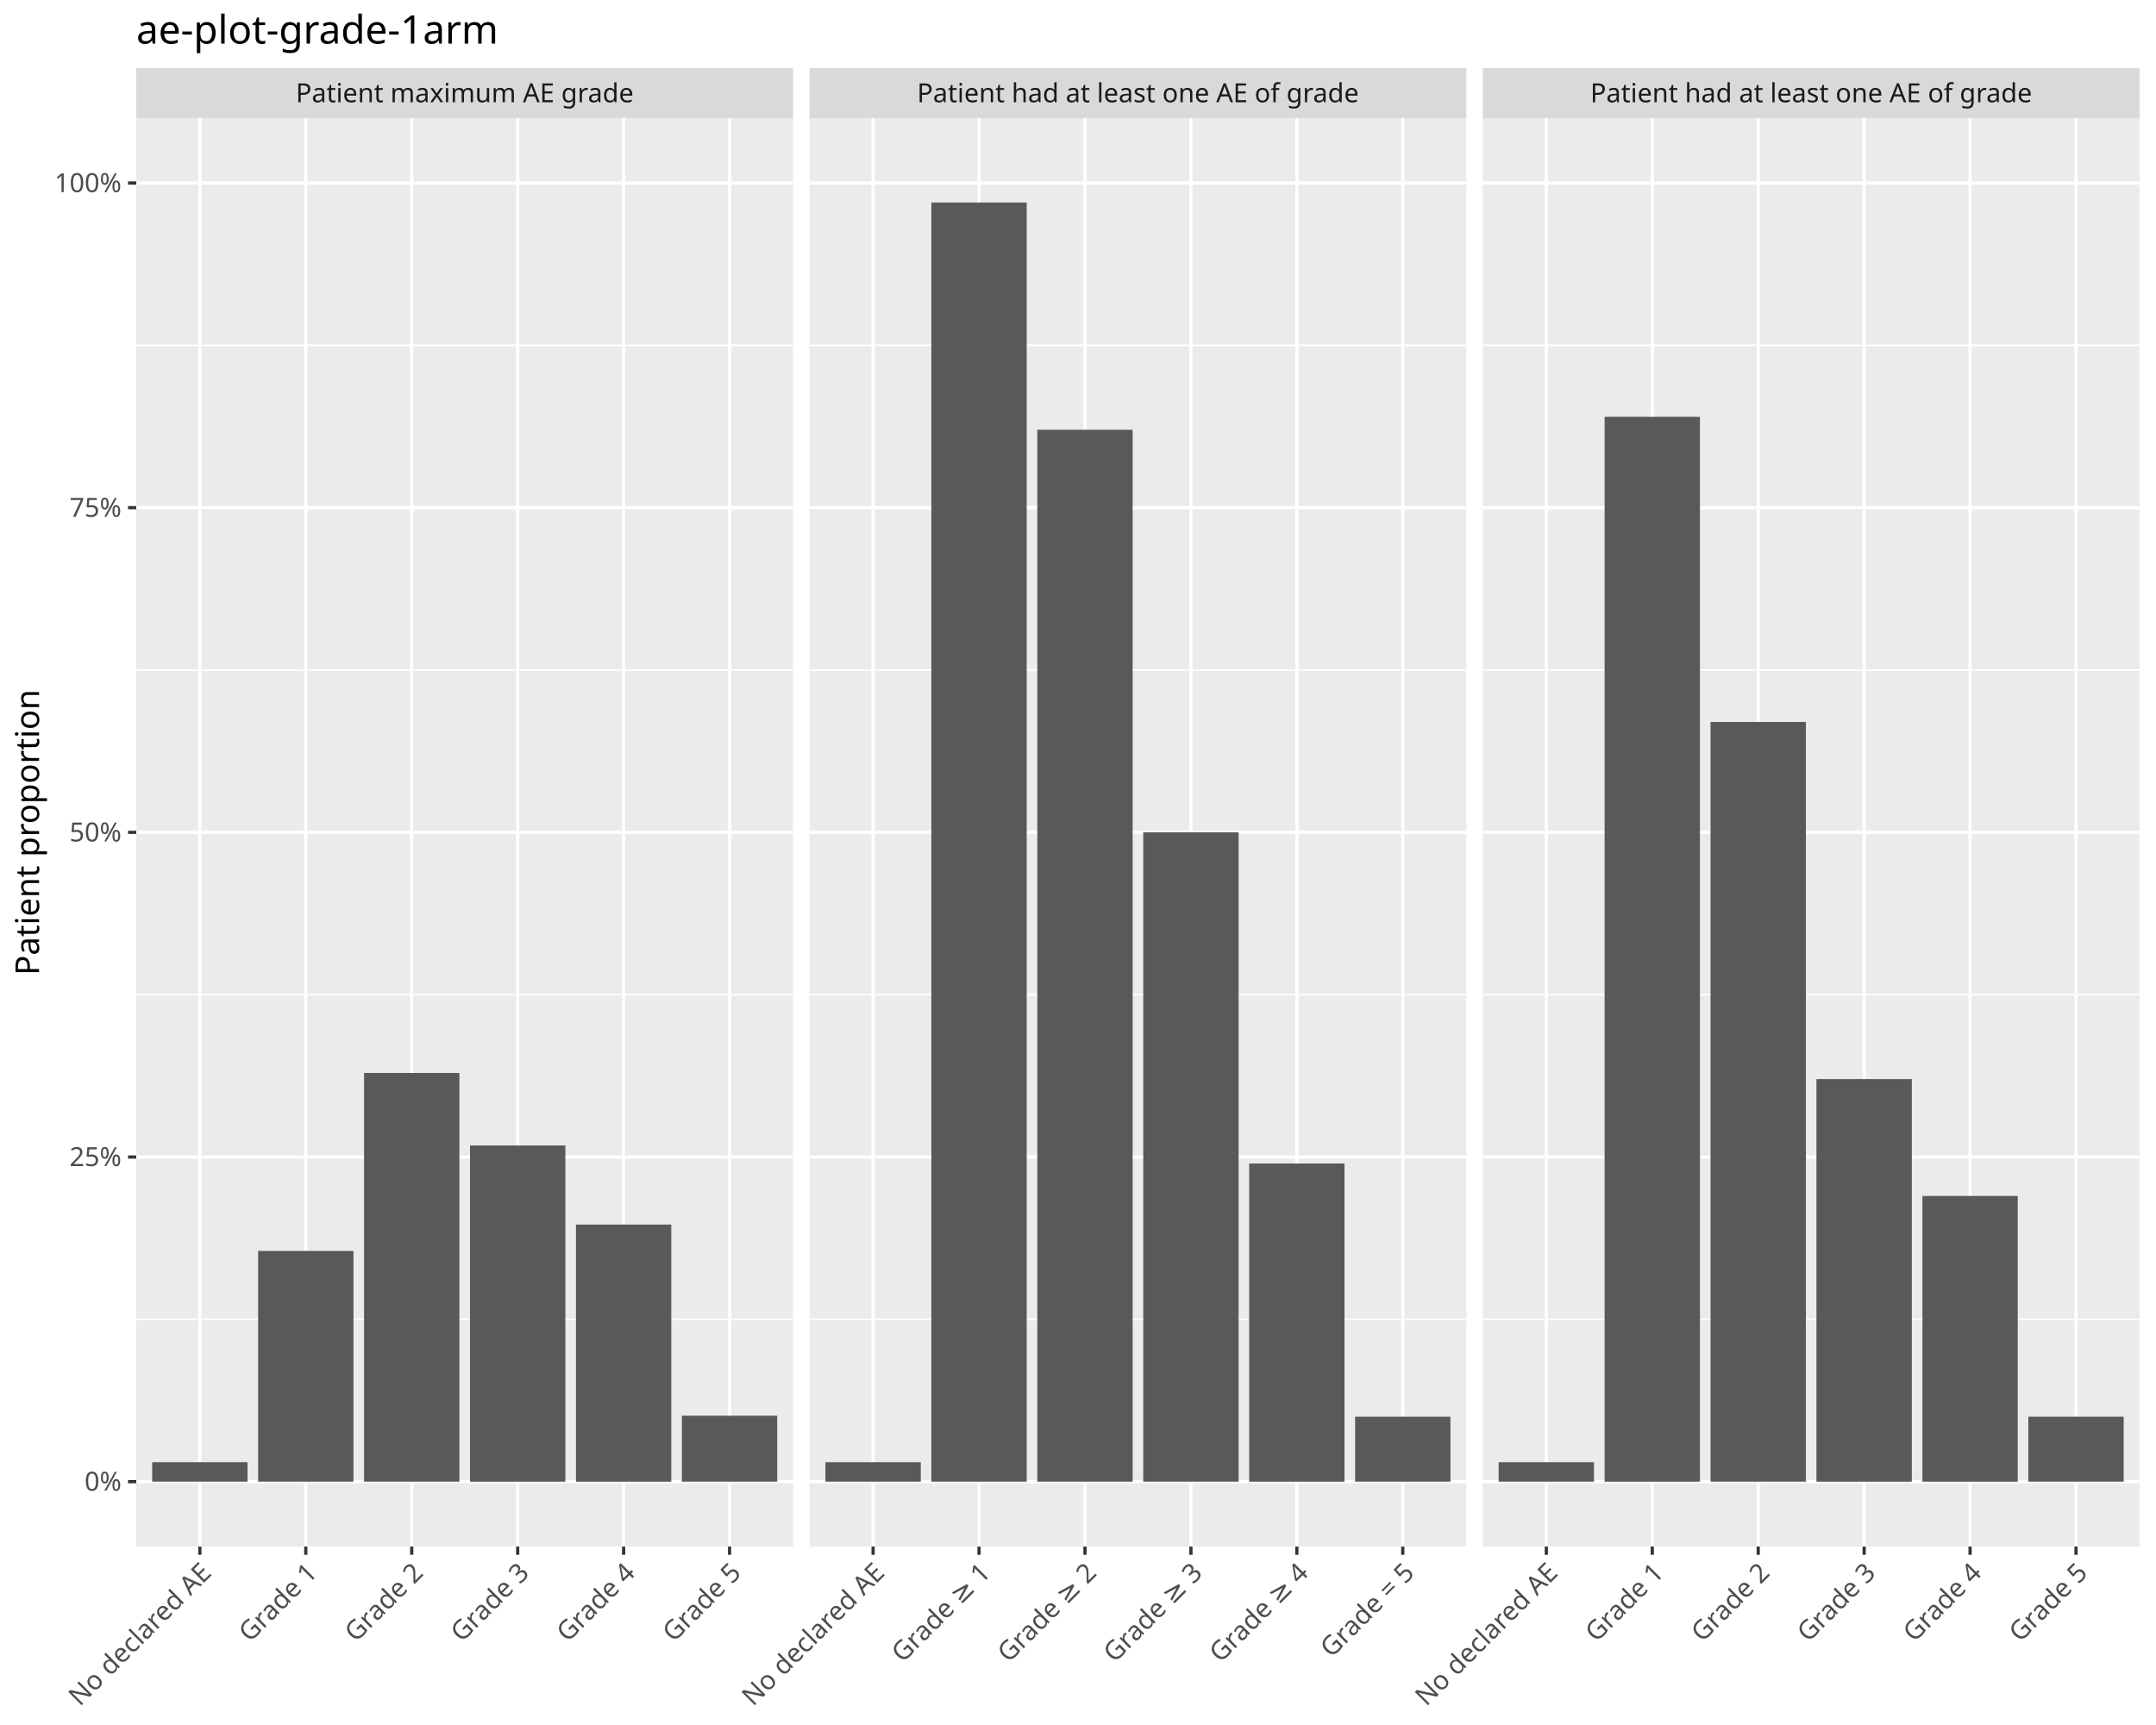
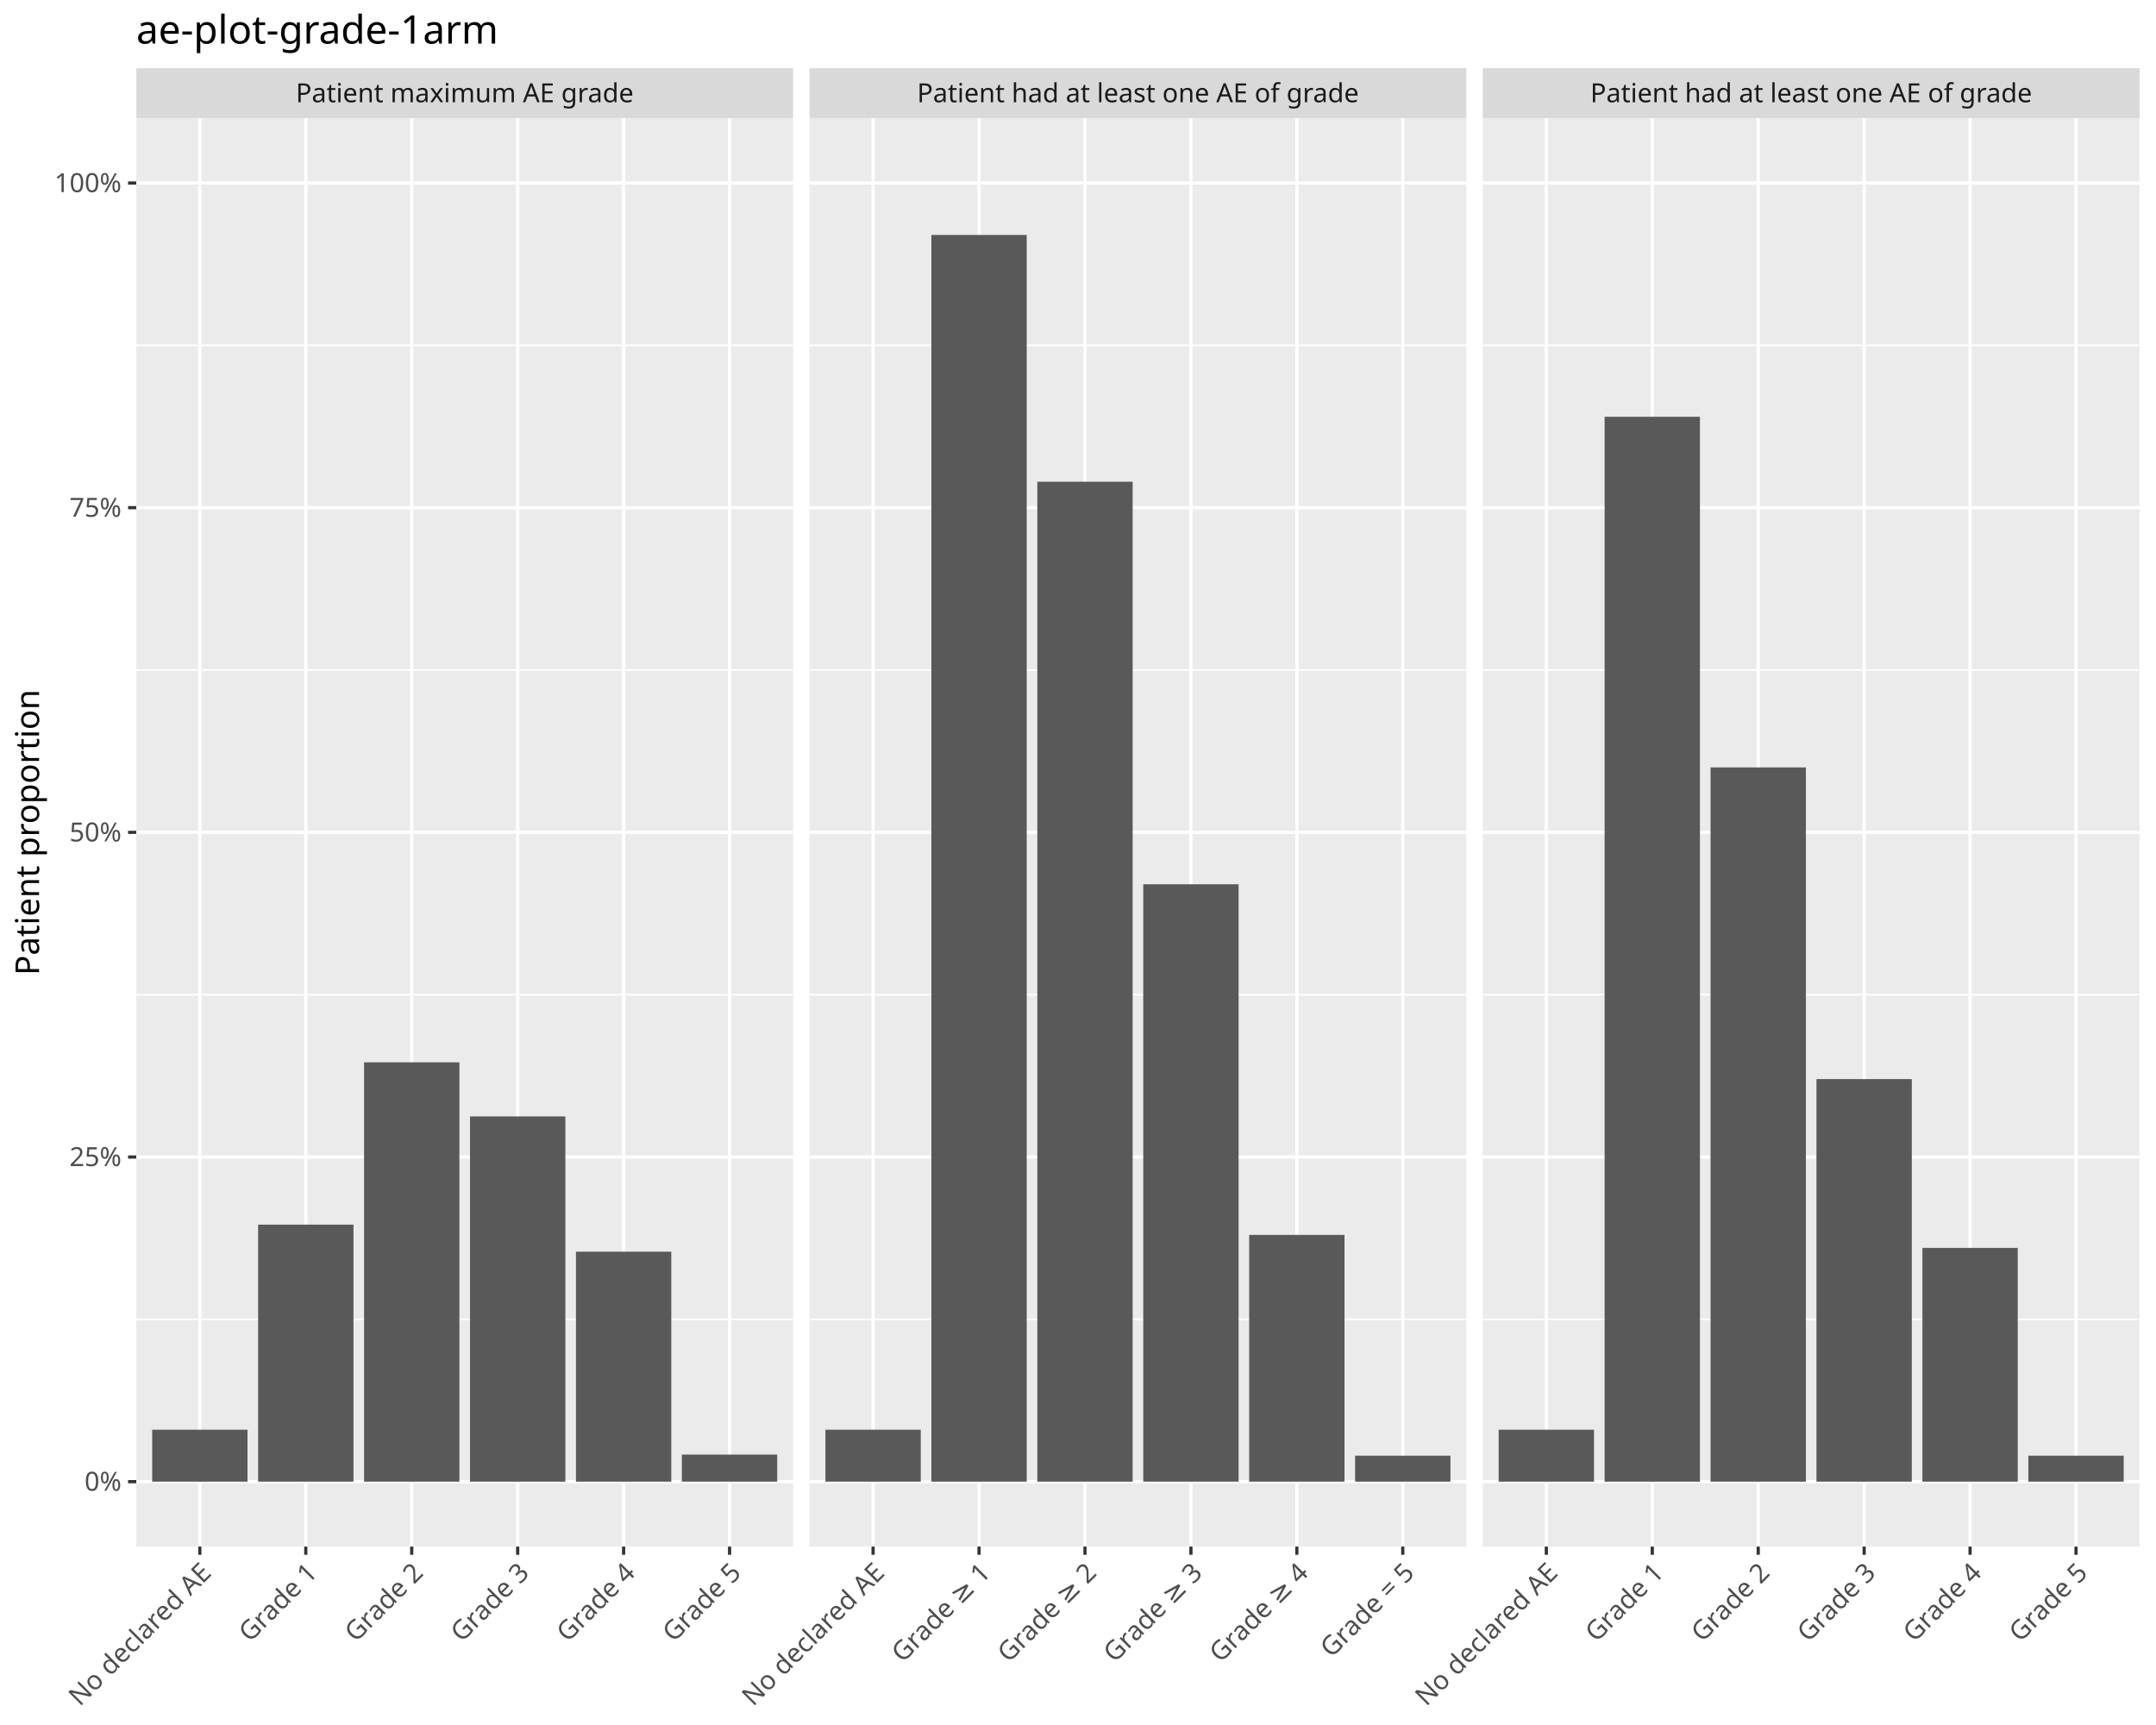
<svg xmlns="http://www.w3.org/2000/svg" class="svglite" data-engine-version="2.0" width="720.00pt" height="576.00pt" viewBox="0 0 720.00 576.00">
  <defs>
    <style type="text/css">
    .svglite line, .svglite polyline, .svglite polygon, .svglite path, .svglite rect, .svglite circle {
      fill: none;
      stroke: #000000;
      stroke-linecap: round;
      stroke-linejoin: round;
      stroke-miterlimit: 10.00;
    }
  </style>
  </defs>
  <rect width="100%" height="100%" style="stroke: none; fill: #FFFFFF;" />
  <defs>
    <clipPath id="cpMC4wMHw3MjAuMDB8MC4wMHw1NzYuMDA=">
      <rect x="0.00" y="0.00" width="720.00" height="576.00" />
    </clipPath>
  </defs>
  <g clip-path="url(#cpMC4wMHw3MjAuMDB8MC4wMHw1NzYuMDA=)">
    <rect x="0" y="0.00" width="720.00" height="576.00" style="stroke-width: 1.07; stroke: #FFFFFF; fill: #FFFFFF;" />
  </g>
  <defs>
    <clipPath id="cpNDUuNTF8MjY0Ljg2fDM5LjQzfDUxNi40Mw==">
      <rect x="45.51" y="39.43" width="219.35" height="476.99" />
    </clipPath>
  </defs>
  <g clip-path="url(#cpNDUuNTF8MjY0Ljg2fDM5LjQzfDUxNi40Mw==)">
    <rect x="45.51" y="39.43" width="219.35" height="476.99" style="stroke-width: 1.07; stroke: none; fill: #EBEBEB;" />
    <polyline points="45.51,440.54 264.86,440.54 " style="stroke-width: 0.53; stroke: #FFFFFF; stroke-linecap: butt;" />
    <polyline points="45.51,332.13 264.86,332.13 " style="stroke-width: 0.53; stroke: #FFFFFF; stroke-linecap: butt;" />
    <polyline points="45.51,223.73 264.86,223.73 " style="stroke-width: 0.53; stroke: #FFFFFF; stroke-linecap: butt;" />
    <polyline points="45.51,115.32 264.86,115.32 " style="stroke-width: 0.53; stroke: #FFFFFF; stroke-linecap: butt;" />
    <polyline points="45.51,494.74 264.86,494.74 " style="stroke-width: 1.07; stroke: #FFFFFF; stroke-linecap: butt;" />
    <polyline points="45.51,386.34 264.86,386.34 " style="stroke-width: 1.07; stroke: #FFFFFF; stroke-linecap: butt;" />
    <polyline points="45.51,277.93 264.86,277.93 " style="stroke-width: 1.07; stroke: #FFFFFF; stroke-linecap: butt;" />
    <polyline points="45.51,169.52 264.86,169.52 " style="stroke-width: 1.07; stroke: #FFFFFF; stroke-linecap: butt;" />
    <polyline points="45.51,61.12 264.86,61.12 " style="stroke-width: 1.07; stroke: #FFFFFF; stroke-linecap: butt;" />
    <polyline points="66.74,516.43 66.74,39.43 " style="stroke-width: 1.07; stroke: #FFFFFF; stroke-linecap: butt;" />
    <polyline points="102.12,516.43 102.12,39.43 " style="stroke-width: 1.07; stroke: #FFFFFF; stroke-linecap: butt;" />
    <polyline points="137.50,516.43 137.50,39.43 " style="stroke-width: 1.07; stroke: #FFFFFF; stroke-linecap: butt;" />
    <polyline points="172.88,516.43 172.88,39.43 " style="stroke-width: 1.07; stroke: #FFFFFF; stroke-linecap: butt;" />
    <polyline points="208.26,516.43 208.26,39.43 " style="stroke-width: 1.07; stroke: #FFFFFF; stroke-linecap: butt;" />
    <polyline points="243.64,516.43 243.64,39.43 " style="stroke-width: 1.07; stroke: #FFFFFF; stroke-linecap: butt;" />
-     <rect x="50.82" y="488.24" width="31.84" height="6.50" style="stroke-width: 1.07; stroke: none; stroke-linecap: butt; stroke-linejoin: miter; fill: #595959;" />
-     <rect x="86.20" y="417.70" width="31.84" height="77.04" style="stroke-width: 1.07; stroke: none; stroke-linecap: butt; stroke-linejoin: miter; fill: #595959;" />
-     <rect x="121.58" y="358.27" width="31.84" height="136.47" style="stroke-width: 1.07; stroke: none; stroke-linecap: butt; stroke-linejoin: miter; fill: #595959;" />
-     <rect x="156.96" y="382.49" width="31.84" height="112.26" style="stroke-width: 1.07; stroke: none; stroke-linecap: butt; stroke-linejoin: miter; fill: #595959;" />
-     <rect x="192.34" y="408.90" width="31.84" height="85.85" style="stroke-width: 1.07; stroke: none; stroke-linecap: butt; stroke-linejoin: miter; fill: #595959;" />
-     <rect x="227.71" y="472.73" width="31.84" height="22.01" style="stroke-width: 1.07; stroke: none; stroke-linecap: butt; stroke-linejoin: miter; fill: #595959;" />
+     <rect x="50.82" y="477.40" width="31.84" height="17.35" style="stroke-width: 1.07; stroke: none; stroke-linecap: butt; stroke-linejoin: miter; fill: #595959;" />
+     <rect x="86.20" y="408.92" width="31.84" height="85.82" style="stroke-width: 1.07; stroke: none; stroke-linecap: butt; stroke-linejoin: miter; fill: #595959;" />
+     <rect x="121.58" y="354.72" width="31.84" height="140.03" style="stroke-width: 1.07; stroke: none; stroke-linecap: butt; stroke-linejoin: miter; fill: #595959;" />
+     <rect x="156.96" y="372.79" width="31.84" height="121.96" style="stroke-width: 1.07; stroke: none; stroke-linecap: butt; stroke-linejoin: miter; fill: #595959;" />
+     <rect x="192.34" y="417.96" width="31.84" height="76.79" style="stroke-width: 1.07; stroke: none; stroke-linecap: butt; stroke-linejoin: miter; fill: #595959;" />
+     <rect x="227.71" y="485.71" width="31.84" height="9.03" style="stroke-width: 1.07; stroke: none; stroke-linecap: butt; stroke-linejoin: miter; fill: #595959;" />
  </g>
  <g clip-path="url(#cpMC4wMHw3MjAuMDB8MC4wMHw1NzYuMDA=)">
</g>
  <defs>
    <clipPath id="cpMjcwLjM0fDQ4OS42OXwzOS40M3w1MTYuNDM=">
      <rect x="270.34" y="39.43" width="219.35" height="476.99" />
    </clipPath>
  </defs>
  <g clip-path="url(#cpMjcwLjM0fDQ4OS42OXwzOS40M3w1MTYuNDM=)">
    <rect x="270.34" y="39.43" width="219.35" height="476.99" style="stroke-width: 1.07; stroke: none; fill: #EBEBEB;" />
    <polyline points="270.34,440.54 489.69,440.54 " style="stroke-width: 0.53; stroke: #FFFFFF; stroke-linecap: butt;" />
    <polyline points="270.34,332.13 489.69,332.13 " style="stroke-width: 0.53; stroke: #FFFFFF; stroke-linecap: butt;" />
    <polyline points="270.34,223.73 489.69,223.73 " style="stroke-width: 0.53; stroke: #FFFFFF; stroke-linecap: butt;" />
    <polyline points="270.34,115.32 489.69,115.32 " style="stroke-width: 0.53; stroke: #FFFFFF; stroke-linecap: butt;" />
    <polyline points="270.34,494.74 489.69,494.74 " style="stroke-width: 1.07; stroke: #FFFFFF; stroke-linecap: butt;" />
    <polyline points="270.34,386.34 489.69,386.34 " style="stroke-width: 1.07; stroke: #FFFFFF; stroke-linecap: butt;" />
    <polyline points="270.34,277.93 489.69,277.93 " style="stroke-width: 1.07; stroke: #FFFFFF; stroke-linecap: butt;" />
    <polyline points="270.34,169.52 489.69,169.52 " style="stroke-width: 1.07; stroke: #FFFFFF; stroke-linecap: butt;" />
    <polyline points="270.34,61.12 489.69,61.12 " style="stroke-width: 1.07; stroke: #FFFFFF; stroke-linecap: butt;" />
    <polyline points="291.57,516.43 291.57,39.43 " style="stroke-width: 1.07; stroke: #FFFFFF; stroke-linecap: butt;" />
    <polyline points="326.95,516.43 326.95,39.43 " style="stroke-width: 1.07; stroke: #FFFFFF; stroke-linecap: butt;" />
    <polyline points="362.33,516.43 362.33,39.43 " style="stroke-width: 1.07; stroke: #FFFFFF; stroke-linecap: butt;" />
    <polyline points="397.71,516.43 397.71,39.43 " style="stroke-width: 1.07; stroke: #FFFFFF; stroke-linecap: butt;" />
    <polyline points="433.09,516.43 433.09,39.43 " style="stroke-width: 1.07; stroke: #FFFFFF; stroke-linecap: butt;" />
    <polyline points="468.46,516.43 468.46,39.43 " style="stroke-width: 1.07; stroke: #FFFFFF; stroke-linecap: butt;" />
-     <rect x="275.65" y="488.24" width="31.84" height="6.50" style="stroke-width: 1.07; stroke: none; stroke-linecap: butt; stroke-linejoin: miter; fill: #595959;" />
-     <rect x="311.03" y="67.62" width="31.84" height="427.12" style="stroke-width: 1.07; stroke: none; stroke-linecap: butt; stroke-linejoin: miter; fill: #595959;" />
-     <rect x="346.41" y="143.50" width="31.84" height="351.24" style="stroke-width: 1.07; stroke: none; stroke-linecap: butt; stroke-linejoin: miter; fill: #595959;" />
-     <rect x="381.79" y="277.93" width="31.84" height="216.81" style="stroke-width: 1.07; stroke: none; stroke-linecap: butt; stroke-linejoin: miter; fill: #595959;" />
-     <rect x="417.16" y="388.51" width="31.84" height="106.24" style="stroke-width: 1.07; stroke: none; stroke-linecap: butt; stroke-linejoin: miter; fill: #595959;" />
-     <rect x="452.54" y="473.06" width="31.84" height="21.68" style="stroke-width: 1.07; stroke: none; stroke-linecap: butt; stroke-linejoin: miter; fill: #595959;" />
+     <rect x="275.65" y="477.40" width="31.84" height="17.35" style="stroke-width: 1.07; stroke: none; stroke-linecap: butt; stroke-linejoin: miter; fill: #595959;" />
+     <rect x="311.03" y="78.46" width="31.84" height="416.28" style="stroke-width: 1.07; stroke: none; stroke-linecap: butt; stroke-linejoin: miter; fill: #595959;" />
+     <rect x="346.41" y="160.85" width="31.84" height="333.89" style="stroke-width: 1.07; stroke: none; stroke-linecap: butt; stroke-linejoin: miter; fill: #595959;" />
+     <rect x="381.79" y="295.27" width="31.84" height="199.47" style="stroke-width: 1.07; stroke: none; stroke-linecap: butt; stroke-linejoin: miter; fill: #595959;" />
+     <rect x="417.16" y="412.35" width="31.84" height="82.39" style="stroke-width: 1.07; stroke: none; stroke-linecap: butt; stroke-linejoin: miter; fill: #595959;" />
+     <rect x="452.54" y="486.07" width="31.84" height="8.67" style="stroke-width: 1.07; stroke: none; stroke-linecap: butt; stroke-linejoin: miter; fill: #595959;" />
  </g>
  <g clip-path="url(#cpMC4wMHw3MjAuMDB8MC4wMHw1NzYuMDA=)">
</g>
  <defs>
    <clipPath id="cpNDk1LjE3fDcxNC41MnwzOS40M3w1MTYuNDM=">
      <rect x="495.17" y="39.43" width="219.35" height="476.99" />
    </clipPath>
  </defs>
  <g clip-path="url(#cpNDk1LjE3fDcxNC41MnwzOS40M3w1MTYuNDM=)">
    <rect x="495.17" y="39.43" width="219.35" height="476.99" style="stroke-width: 1.07; stroke: none; fill: #EBEBEB;" />
    <polyline points="495.17,440.54 714.52,440.54 " style="stroke-width: 0.53; stroke: #FFFFFF; stroke-linecap: butt;" />
    <polyline points="495.17,332.13 714.52,332.13 " style="stroke-width: 0.53; stroke: #FFFFFF; stroke-linecap: butt;" />
    <polyline points="495.17,223.73 714.52,223.73 " style="stroke-width: 0.53; stroke: #FFFFFF; stroke-linecap: butt;" />
    <polyline points="495.17,115.32 714.52,115.32 " style="stroke-width: 0.53; stroke: #FFFFFF; stroke-linecap: butt;" />
    <polyline points="495.17,494.74 714.52,494.74 " style="stroke-width: 1.07; stroke: #FFFFFF; stroke-linecap: butt;" />
    <polyline points="495.17,386.34 714.52,386.34 " style="stroke-width: 1.07; stroke: #FFFFFF; stroke-linecap: butt;" />
    <polyline points="495.17,277.93 714.52,277.93 " style="stroke-width: 1.07; stroke: #FFFFFF; stroke-linecap: butt;" />
    <polyline points="495.17,169.52 714.52,169.52 " style="stroke-width: 1.07; stroke: #FFFFFF; stroke-linecap: butt;" />
    <polyline points="495.17,61.12 714.52,61.12 " style="stroke-width: 1.07; stroke: #FFFFFF; stroke-linecap: butt;" />
    <polyline points="516.40,516.43 516.40,39.43 " style="stroke-width: 1.07; stroke: #FFFFFF; stroke-linecap: butt;" />
    <polyline points="551.78,516.43 551.78,39.43 " style="stroke-width: 1.07; stroke: #FFFFFF; stroke-linecap: butt;" />
    <polyline points="587.16,516.43 587.16,39.43 " style="stroke-width: 1.07; stroke: #FFFFFF; stroke-linecap: butt;" />
    <polyline points="622.54,516.43 622.54,39.43 " style="stroke-width: 1.07; stroke: #FFFFFF; stroke-linecap: butt;" />
    <polyline points="657.91,516.43 657.91,39.43 " style="stroke-width: 1.07; stroke: #FFFFFF; stroke-linecap: butt;" />
    <polyline points="693.29,516.43 693.29,39.43 " style="stroke-width: 1.07; stroke: #FFFFFF; stroke-linecap: butt;" />
-     <rect x="500.48" y="488.24" width="31.84" height="6.50" style="stroke-width: 1.07; stroke: none; stroke-linecap: butt; stroke-linejoin: miter; fill: #595959;" />
+     <rect x="500.48" y="477.40" width="31.84" height="17.35" style="stroke-width: 1.07; stroke: none; stroke-linecap: butt; stroke-linejoin: miter; fill: #595959;" />
    <rect x="535.86" y="139.17" width="31.84" height="355.58" style="stroke-width: 1.07; stroke: none; stroke-linecap: butt; stroke-linejoin: miter; fill: #595959;" />
-     <rect x="571.24" y="241.07" width="31.84" height="253.67" style="stroke-width: 1.07; stroke: none; stroke-linecap: butt; stroke-linejoin: miter; fill: #595959;" />
+     <rect x="571.24" y="256.25" width="31.84" height="238.50" style="stroke-width: 1.07; stroke: none; stroke-linecap: butt; stroke-linejoin: miter; fill: #595959;" />
    <rect x="606.61" y="360.32" width="31.84" height="134.43" style="stroke-width: 1.07; stroke: none; stroke-linecap: butt; stroke-linejoin: miter; fill: #595959;" />
-     <rect x="641.99" y="399.35" width="31.84" height="95.40" style="stroke-width: 1.07; stroke: none; stroke-linecap: butt; stroke-linejoin: miter; fill: #595959;" />
-     <rect x="677.37" y="473.06" width="31.84" height="21.68" style="stroke-width: 1.07; stroke: none; stroke-linecap: butt; stroke-linejoin: miter; fill: #595959;" />
+     <rect x="641.99" y="416.69" width="31.84" height="78.05" style="stroke-width: 1.07; stroke: none; stroke-linecap: butt; stroke-linejoin: miter; fill: #595959;" />
+     <rect x="677.37" y="486.07" width="31.84" height="8.67" style="stroke-width: 1.07; stroke: none; stroke-linecap: butt; stroke-linejoin: miter; fill: #595959;" />
  </g>
  <g clip-path="url(#cpMC4wMHw3MjAuMDB8MC4wMHw1NzYuMDA=)">
</g>
  <defs>
    <clipPath id="cpNDUuNTF8MjY0Ljg2fDIyLjc4fDM5LjQz">
      <rect x="45.51" y="22.78" width="219.35" height="16.65" />
    </clipPath>
  </defs>
  <g clip-path="url(#cpNDUuNTF8MjY0Ljg2fDIyLjc4fDM5LjQz)">
    <rect x="45.51" y="22.78" width="219.35" height="16.65" style="stroke-width: 1.07; stroke: none; fill: #D9D9D9;" />
    <text x="155.19" y="34.14" text-anchor="middle" style="font-size: 8.80px; fill: #1A1A1A; font-family: sans;" textLength="107.13px" lengthAdjust="spacingAndGlyphs">Patient maximum AE grade</text>
  </g>
  <g clip-path="url(#cpMC4wMHw3MjAuMDB8MC4wMHw1NzYuMDA=)">
</g>
  <defs>
    <clipPath id="cpMjcwLjM0fDQ4OS42OXwyMi43OHwzOS40Mw==">
      <rect x="270.34" y="22.78" width="219.35" height="16.65" />
    </clipPath>
  </defs>
  <g clip-path="url(#cpMjcwLjM0fDQ4OS42OXwyMi43OHwzOS40Mw==)">
    <rect x="270.34" y="22.78" width="219.35" height="16.65" style="stroke-width: 1.07; stroke: none; fill: #D9D9D9;" />
    <text x="380.02" y="34.14" text-anchor="middle" style="font-size: 8.80px; fill: #1A1A1A; font-family: sans;" textLength="141.40px" lengthAdjust="spacingAndGlyphs">Patient had at least one AE of grade</text>
  </g>
  <g clip-path="url(#cpMC4wMHw3MjAuMDB8MC4wMHw1NzYuMDA=)">
</g>
  <defs>
    <clipPath id="cpNDk1LjE3fDcxNC41MnwyMi43OHwzOS40Mw==">
      <rect x="495.17" y="22.78" width="219.35" height="16.65" />
    </clipPath>
  </defs>
  <g clip-path="url(#cpNDk1LjE3fDcxNC41MnwyMi43OHwzOS40Mw==)">
    <rect x="495.17" y="22.78" width="219.35" height="16.65" style="stroke-width: 1.07; stroke: none; fill: #D9D9D9;" />
    <text x="604.85" y="34.14" text-anchor="middle" style="font-size: 8.80px; fill: #1A1A1A; font-family: sans;" textLength="143.84px" lengthAdjust="spacingAndGlyphs">Patient had at least one AE of grade </text>
  </g>
  <g clip-path="url(#cpMC4wMHw3MjAuMDB8MC4wMHw1NzYuMDA=)">
    <polyline points="66.74,519.17 66.74,516.43 " style="stroke-width: 1.07; stroke: #333333; stroke-linecap: butt;" />
    <polyline points="102.12,519.17 102.12,516.43 " style="stroke-width: 1.07; stroke: #333333; stroke-linecap: butt;" />
    <polyline points="137.50,519.17 137.50,516.43 " style="stroke-width: 1.07; stroke: #333333; stroke-linecap: butt;" />
    <polyline points="172.88,519.17 172.88,516.43 " style="stroke-width: 1.07; stroke: #333333; stroke-linecap: butt;" />
    <polyline points="208.26,519.17 208.26,516.43 " style="stroke-width: 1.07; stroke: #333333; stroke-linecap: butt;" />
    <polyline points="243.64,519.17 243.64,516.43 " style="stroke-width: 1.07; stroke: #333333; stroke-linecap: butt;" />
    <text transform="translate(71.02,525.64) rotate(-45)" text-anchor="end" style="font-size: 8.80px; fill: #4D4D4D; font-family: sans;" textLength="61.64px" lengthAdjust="spacingAndGlyphs">No declared AE</text>
    <text transform="translate(106.40,525.64) rotate(-45)" text-anchor="end" style="font-size: 8.80px; fill: #4D4D4D; font-family: sans;" textLength="31.80px" lengthAdjust="spacingAndGlyphs">Grade 1</text>
    <text transform="translate(141.78,525.64) rotate(-45)" text-anchor="end" style="font-size: 8.80px; fill: #4D4D4D; font-family: sans;" textLength="31.80px" lengthAdjust="spacingAndGlyphs">Grade 2</text>
    <text transform="translate(177.16,525.64) rotate(-45)" text-anchor="end" style="font-size: 8.80px; fill: #4D4D4D; font-family: sans;" textLength="31.80px" lengthAdjust="spacingAndGlyphs">Grade 3</text>
    <text transform="translate(212.54,525.64) rotate(-45)" text-anchor="end" style="font-size: 8.80px; fill: #4D4D4D; font-family: sans;" textLength="31.80px" lengthAdjust="spacingAndGlyphs">Grade 4</text>
    <text transform="translate(247.92,525.64) rotate(-45)" text-anchor="end" style="font-size: 8.80px; fill: #4D4D4D; font-family: sans;" textLength="31.80px" lengthAdjust="spacingAndGlyphs">Grade 5</text>
    <polyline points="291.57,519.17 291.57,516.43 " style="stroke-width: 1.07; stroke: #333333; stroke-linecap: butt;" />
    <polyline points="326.95,519.17 326.95,516.43 " style="stroke-width: 1.07; stroke: #333333; stroke-linecap: butt;" />
    <polyline points="362.33,519.17 362.33,516.43 " style="stroke-width: 1.07; stroke: #333333; stroke-linecap: butt;" />
    <polyline points="397.71,519.17 397.71,516.43 " style="stroke-width: 1.07; stroke: #333333; stroke-linecap: butt;" />
    <polyline points="433.09,519.17 433.09,516.43 " style="stroke-width: 1.07; stroke: #333333; stroke-linecap: butt;" />
    <polyline points="468.46,519.17 468.46,516.43 " style="stroke-width: 1.07; stroke: #333333; stroke-linecap: butt;" />
    <text transform="translate(295.85,525.64) rotate(-45)" text-anchor="end" style="font-size: 8.80px; fill: #4D4D4D; font-family: sans;" textLength="61.64px" lengthAdjust="spacingAndGlyphs">No declared AE</text>
    <text transform="translate(331.23,525.64) rotate(-45)" text-anchor="end" style="font-size: 8.80px; fill: #4D4D4D; font-family: sans;" textLength="39.08px" lengthAdjust="spacingAndGlyphs">Grade ≥ 1</text>
    <text transform="translate(366.61,525.64) rotate(-45)" text-anchor="end" style="font-size: 8.80px; fill: #4D4D4D; font-family: sans;" textLength="39.08px" lengthAdjust="spacingAndGlyphs">Grade ≥ 2</text>
    <text transform="translate(401.99,525.64) rotate(-45)" text-anchor="end" style="font-size: 8.80px; fill: #4D4D4D; font-family: sans;" textLength="39.08px" lengthAdjust="spacingAndGlyphs">Grade ≥ 3</text>
    <text transform="translate(437.37,525.64) rotate(-45)" text-anchor="end" style="font-size: 8.80px; fill: #4D4D4D; font-family: sans;" textLength="39.08px" lengthAdjust="spacingAndGlyphs">Grade ≥ 4</text>
    <text transform="translate(472.75,525.64) rotate(-45)" text-anchor="end" style="font-size: 8.80px; fill: #4D4D4D; font-family: sans;" textLength="39.39px" lengthAdjust="spacingAndGlyphs">Grade = 5</text>
    <polyline points="516.40,519.17 516.40,516.43 " style="stroke-width: 1.07; stroke: #333333; stroke-linecap: butt;" />
    <polyline points="551.78,519.17 551.78,516.43 " style="stroke-width: 1.07; stroke: #333333; stroke-linecap: butt;" />
    <polyline points="587.16,519.17 587.16,516.43 " style="stroke-width: 1.07; stroke: #333333; stroke-linecap: butt;" />
    <polyline points="622.54,519.17 622.54,516.43 " style="stroke-width: 1.07; stroke: #333333; stroke-linecap: butt;" />
    <polyline points="657.91,519.17 657.91,516.43 " style="stroke-width: 1.07; stroke: #333333; stroke-linecap: butt;" />
    <polyline points="693.29,519.17 693.29,516.43 " style="stroke-width: 1.07; stroke: #333333; stroke-linecap: butt;" />
    <text transform="translate(520.68,525.64) rotate(-45)" text-anchor="end" style="font-size: 8.80px; fill: #4D4D4D; font-family: sans;" textLength="61.64px" lengthAdjust="spacingAndGlyphs">No declared AE</text>
    <text transform="translate(556.06,525.64) rotate(-45)" text-anchor="end" style="font-size: 8.80px; fill: #4D4D4D; font-family: sans;" textLength="31.80px" lengthAdjust="spacingAndGlyphs">Grade 1</text>
    <text transform="translate(591.44,525.64) rotate(-45)" text-anchor="end" style="font-size: 8.80px; fill: #4D4D4D; font-family: sans;" textLength="31.80px" lengthAdjust="spacingAndGlyphs">Grade 2</text>
    <text transform="translate(626.82,525.64) rotate(-45)" text-anchor="end" style="font-size: 8.80px; fill: #4D4D4D; font-family: sans;" textLength="31.80px" lengthAdjust="spacingAndGlyphs">Grade 3</text>
    <text transform="translate(662.20,525.64) rotate(-45)" text-anchor="end" style="font-size: 8.80px; fill: #4D4D4D; font-family: sans;" textLength="31.80px" lengthAdjust="spacingAndGlyphs">Grade 4</text>
    <text transform="translate(697.58,525.64) rotate(-45)" text-anchor="end" style="font-size: 8.80px; fill: #4D4D4D; font-family: sans;" textLength="31.80px" lengthAdjust="spacingAndGlyphs">Grade 5</text>
    <text x="40.58" y="497.77" text-anchor="end" style="font-size: 8.80px; fill: #4D4D4D; font-family: sans;" textLength="12.72px" lengthAdjust="spacingAndGlyphs">0%</text>
    <text x="40.58" y="389.37" text-anchor="end" style="font-size: 8.80px; fill: #4D4D4D; font-family: sans;" textLength="17.61px" lengthAdjust="spacingAndGlyphs">25%</text>
    <text x="40.58" y="280.96" text-anchor="end" style="font-size: 8.80px; fill: #4D4D4D; font-family: sans;" textLength="17.61px" lengthAdjust="spacingAndGlyphs">50%</text>
    <text x="40.58" y="172.55" text-anchor="end" style="font-size: 8.80px; fill: #4D4D4D; font-family: sans;" textLength="17.61px" lengthAdjust="spacingAndGlyphs">75%</text>
    <text x="40.58" y="64.14" text-anchor="end" style="font-size: 8.80px; fill: #4D4D4D; font-family: sans;" textLength="22.51px" lengthAdjust="spacingAndGlyphs">100%</text>
    <polyline points="42.77,494.74 45.51,494.74 " style="stroke-width: 1.07; stroke: #333333; stroke-linecap: butt;" />
    <polyline points="42.77,386.34 45.51,386.34 " style="stroke-width: 1.07; stroke: #333333; stroke-linecap: butt;" />
    <polyline points="42.77,277.93 45.51,277.93 " style="stroke-width: 1.07; stroke: #333333; stroke-linecap: butt;" />
    <polyline points="42.77,169.52 45.51,169.52 " style="stroke-width: 1.07; stroke: #333333; stroke-linecap: butt;" />
    <polyline points="42.77,61.12 45.51,61.12 " style="stroke-width: 1.07; stroke: #333333; stroke-linecap: butt;" />
    <text transform="translate(13.05,277.93) rotate(-90)" text-anchor="middle" style="font-size: 11.00px; font-family: sans;" textLength="86.84px" lengthAdjust="spacingAndGlyphs">Patient proportion</text>
    <text x="45.51" y="14.56" style="font-size: 13.20px; font-family: sans;" textLength="112.99px" lengthAdjust="spacingAndGlyphs">ae-plot-grade-1arm</text>
  </g>
</svg>
